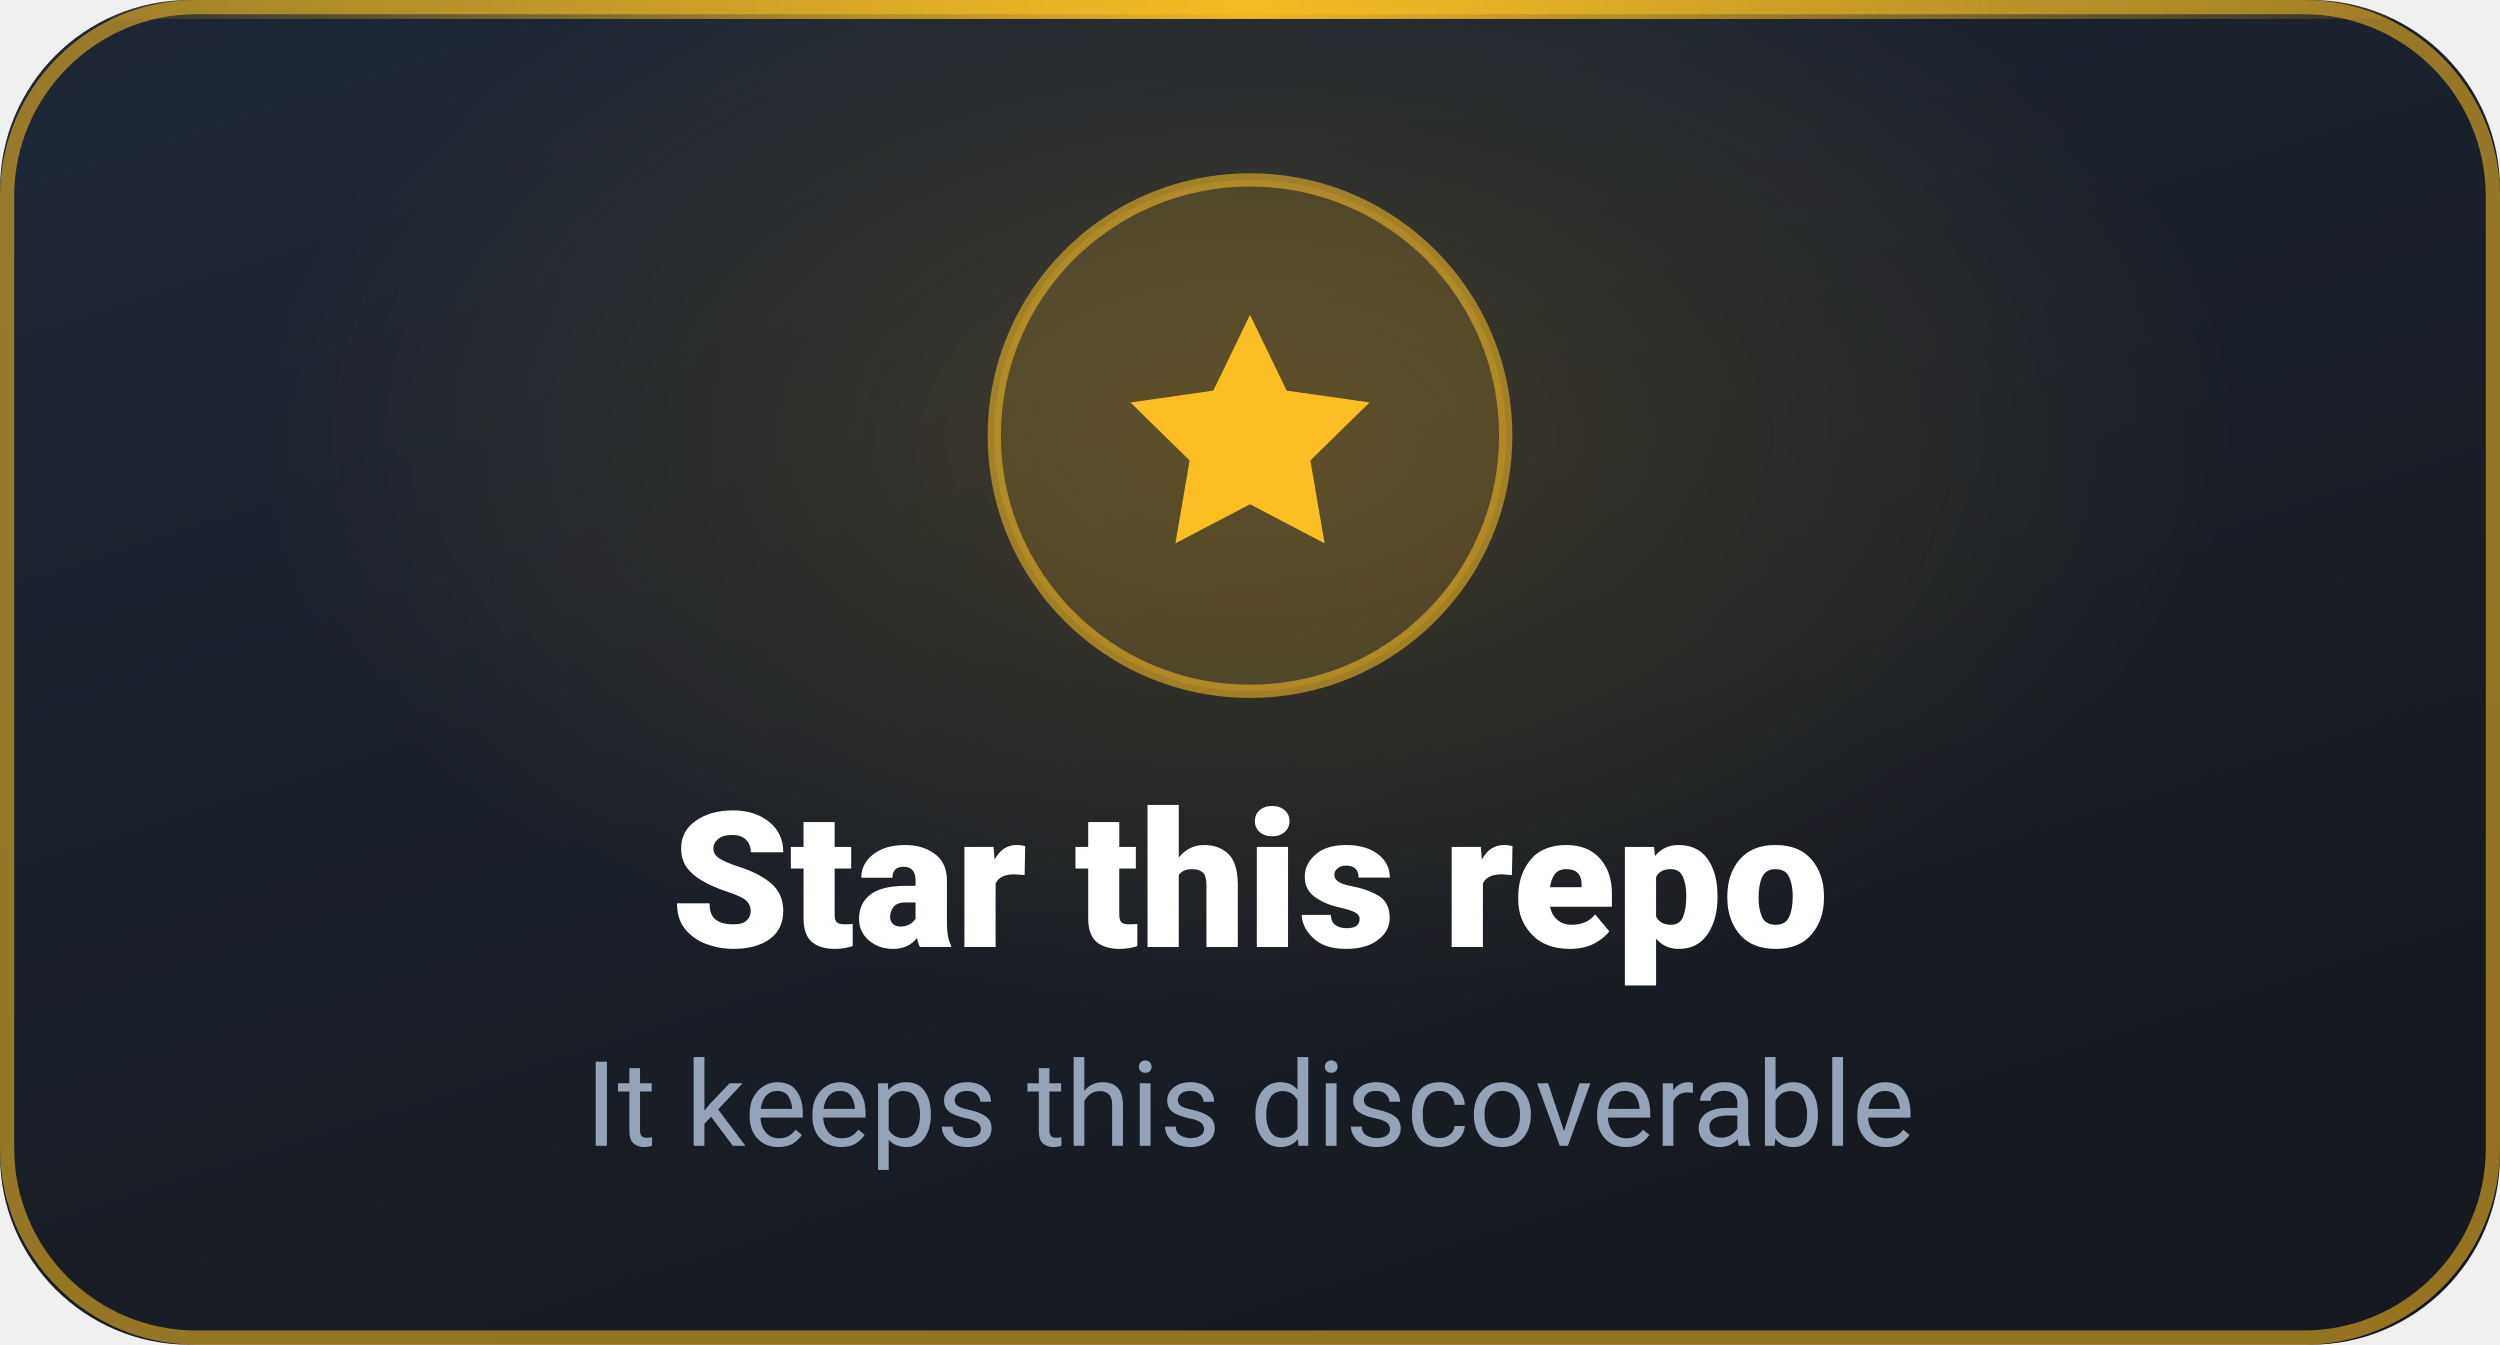
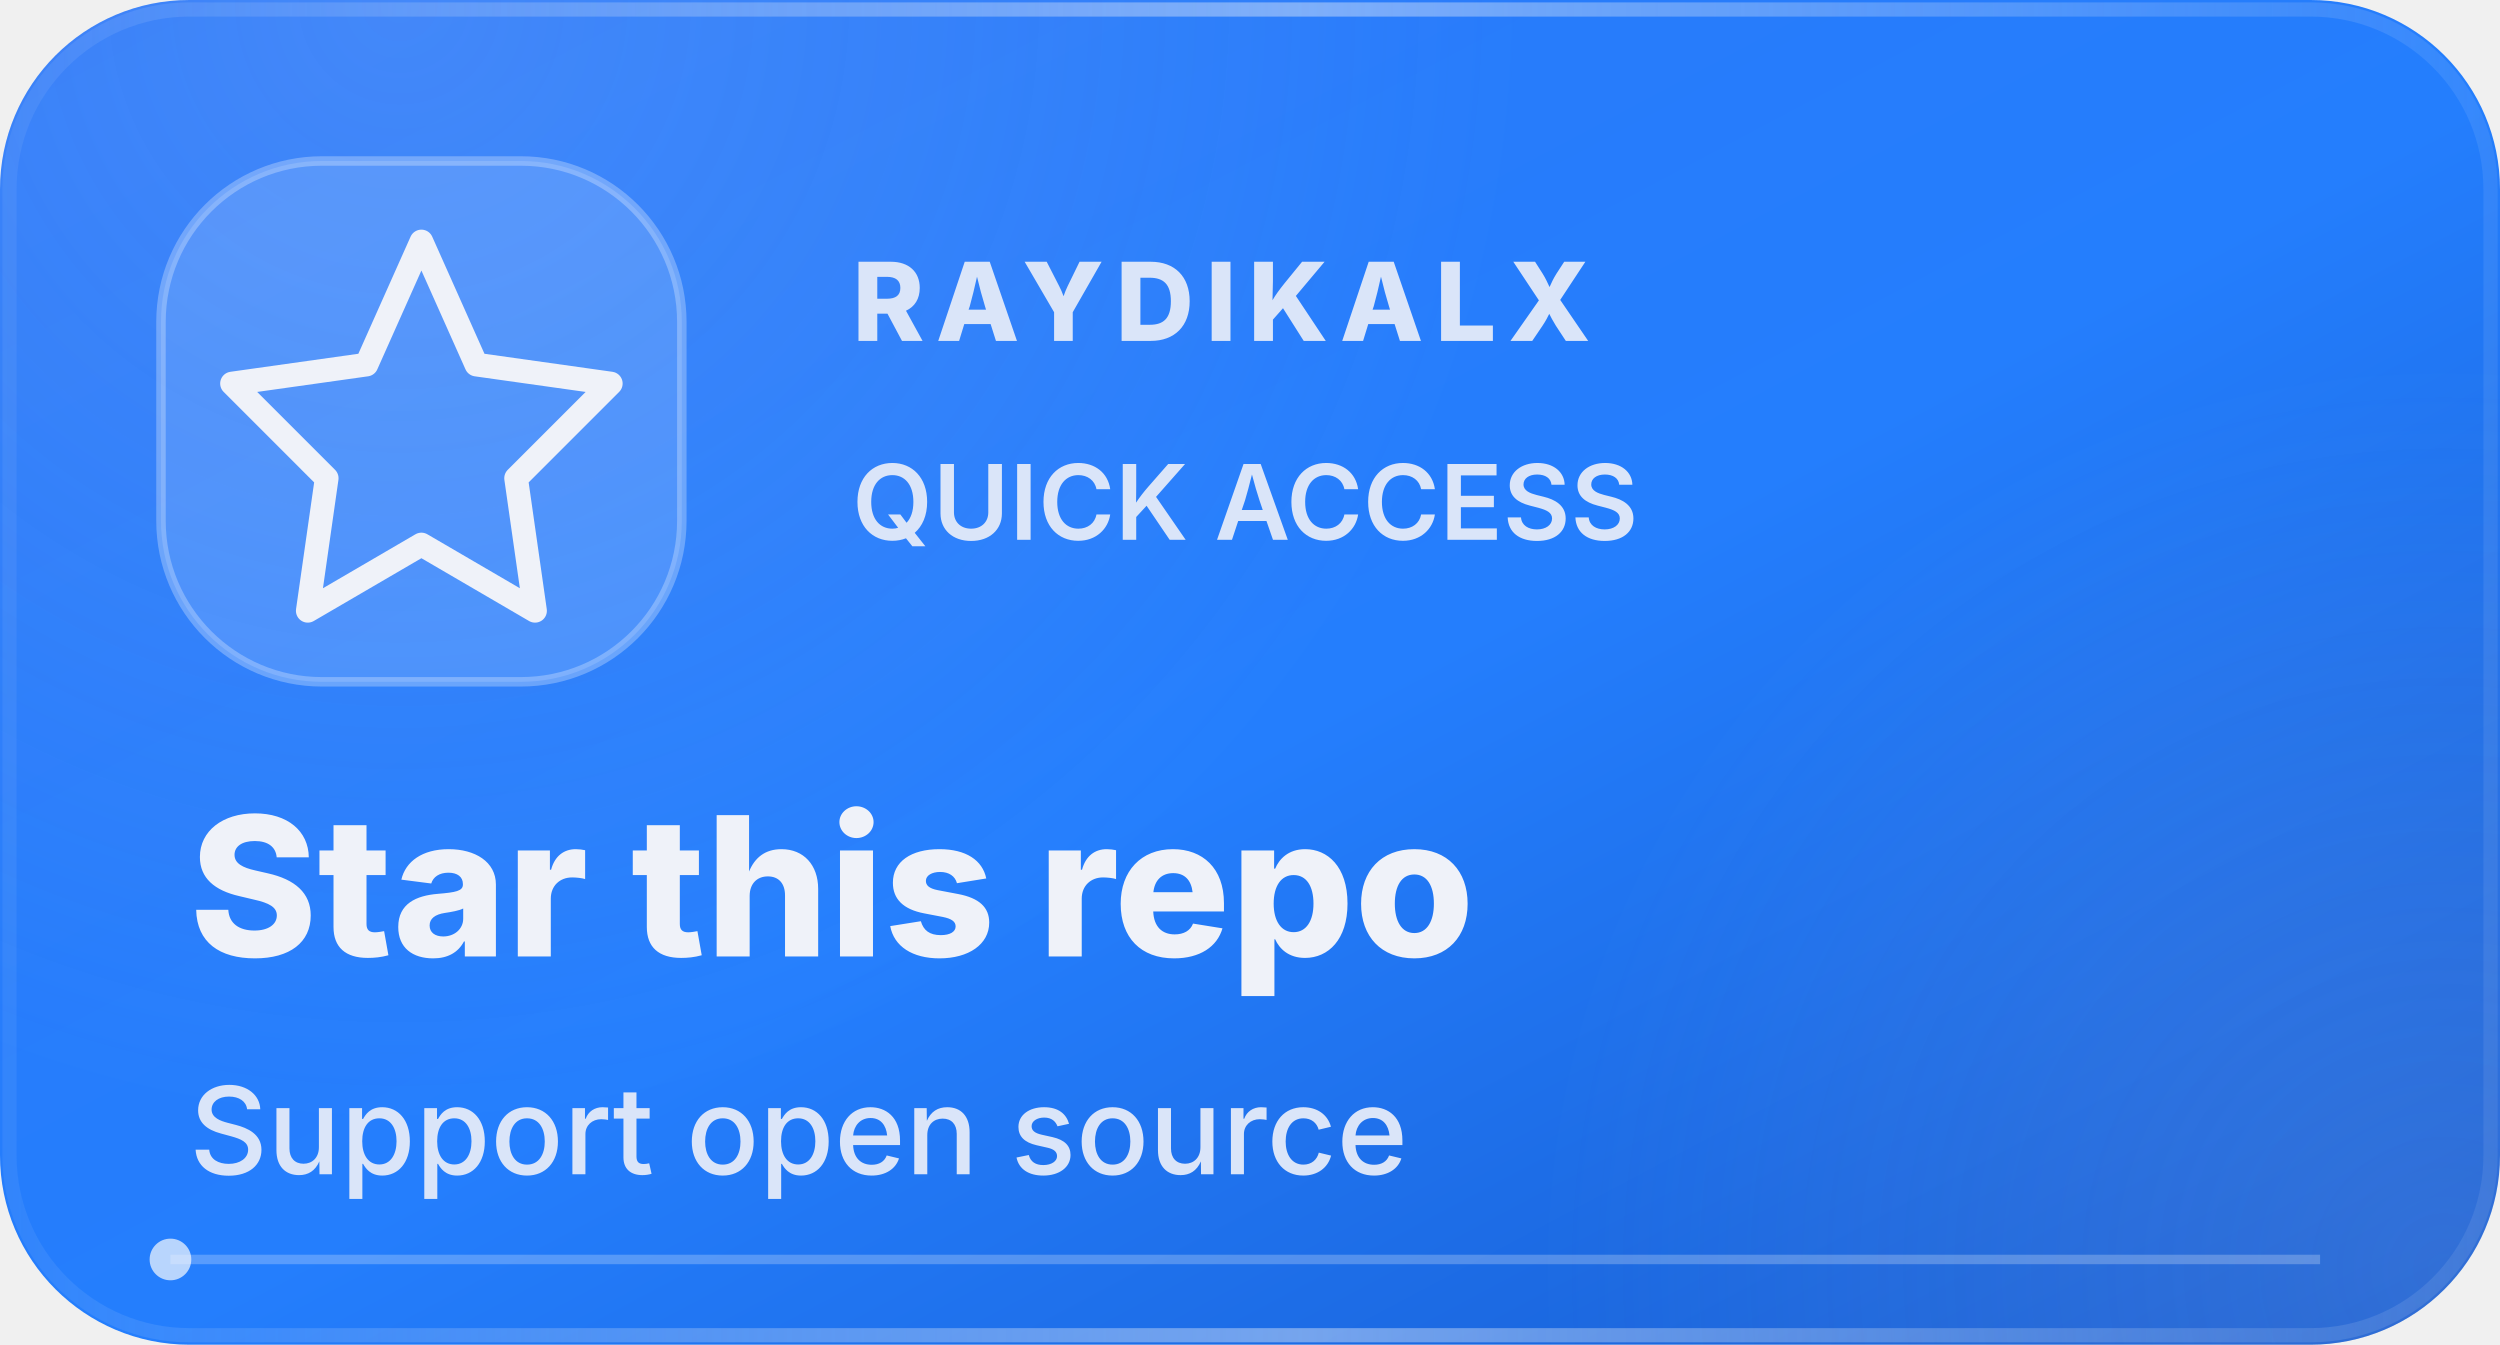
- <svg xmlns="http://www.w3.org/2000/svg" viewBox="0 0 264 142" width="264" height="142" role="img" aria-label="Star the repository on GitHub">
+ <svg xmlns="http://www.w3.org/2000/svg" width="264" height="142" viewBox="0 0 264 142" role="img" aria-labelledby="title desc">
  <defs>
-     <linearGradient id="cg" x1="0" y1="0" x2=".6" y2="1">
-       <stop offset="0" stop-color="#131F38" />
-       <stop offset="1" stop-color="#0B1120" />
+     <linearGradient id="blue" x1="0" y1="0" x2="1" y2="1">
+       <stop offset="0" stop-color="#2C78F8" />
+       <stop offset=".53" stop-color="#247EFD" />
+       <stop offset="1" stop-color="#1559CD" />
    </linearGradient>
-     <linearGradient id="cs" x1="0" y1="0" x2="1" y2="0">
-       <stop offset="0" stop-color="#FBBF24" stop-opacity="0" />
-       <stop offset=".5" stop-color="#FBBF24" stop-opacity=".20" />
-       <stop offset="1" stop-color="#FBBF24" stop-opacity="0" />
+     <linearGradient id="stroke" x1="0" y1="0" x2="1" y2="0">
+       <stop stop-color="#EFF2F9" stop-opacity=".06" />
+       <stop offset=".52" stop-color="#EFF2F9" stop-opacity=".42" />
+       <stop offset="1" stop-color="#EFF2F9" stop-opacity=".08" />
    </linearGradient>
-     <linearGradient id="ct" x1="0" y1="0" x2="1" y2="0">
-       <stop offset="0" stop-color="#FBBF24" stop-opacity="0" />
-       <stop offset=".5" stop-color="#FBBF24" stop-opacity=".95" />
-       <stop offset="1" stop-color="#FBBF24" stop-opacity="0" />
-     </linearGradient>
-     <radialGradient id="cr" cx=".5" cy=".5" r=".5">
-       <stop offset="0" stop-color="#FBBF24" stop-opacity=".17" />
-       <stop offset="1" stop-color="#FBBF24" stop-opacity="0" />
+     <radialGradient id="soft">
+       <stop stop-color="#DAE5F9" stop-opacity=".14" />
+       <stop offset="1" stop-color="#DAE5F9" stop-opacity="0" />
    </radialGradient>
-     <clipPath id="cc">
-       <rect width="264" height="142" rx="20" />
+     <clipPath id="mask">
+       <rect x="0" y="0" width="264" height="142" rx="20" />
    </clipPath>
  </defs>
-   <g clip-path="url(#cc)">
-     <rect width="264" height="142" fill="url(#cg)" />
-     <rect width="264" height="142" fill="#FBBF24" fill-opacity=".05" />
-     <ellipse cx="132" cy="46" rx="105" ry="62" fill="url(#cr)" />
-     <rect x="-120" y="0" width="120" height="142" fill="url(#cs)">
-       <animate attributeName="x" values="-120;264" dur="3.6s" repeatCount="indefinite" />
-     </rect>
-     <rect x="0" y="0" width="264" height="2" fill="url(#ct)" />
-     <circle cx="132" cy="46" r="27" fill="#FBBF24" fill-opacity=".16" />
-     <circle cx="132" cy="46" r="27" fill="none" stroke="#FBBF24" stroke-opacity=".55" stroke-width="1.4">
-       <animate attributeName="r" values="27;33" dur="2.8s" repeatCount="indefinite" />
-       <animate attributeName="stroke-opacity" values=".55;0" dur="2.8s" repeatCount="indefinite" />
+   <g clip-path="url(#mask)">
+     <rect x="0" y="0" width="264" height="142" fill="url(#blue)" />
+     <circle cx="42" cy="0" r="120" fill="url(#soft)" />
+     <circle cx="258" cy="134" r="96" fill="url(#soft)" />
+     <rect x="1" y="1" width="262" height="140" rx="19" fill="none" stroke="url(#stroke)" stroke-width="1.5" />
+     <rect x="17" y="17" width="55" height="55" rx="17" fill="white" fill-opacity=".14" stroke="white" stroke-opacity=".28" />
+     <g transform="translate(44.5 44.5)">
+       <path d="M0 -19 5.8 -6 20 -4l-10 10 2 14L0 13l-12 7 2-14-10-10 14.2-2Z" fill="none" stroke="#EFF2F9" stroke-width="2.5" stroke-linejoin="round" />
+     </g>
+     <text x="90" y="36" font-family="'Segoe UI',Inter,Arial,'DejaVu Sans',sans-serif" font-size="11.5" font-weight="790" fill="#DAE5F9" letter-spacing="1.2">RAYDIKALX</text>
+     <text x="90" y="57" font-family="'Segoe UI',Inter,Arial,'DejaVu Sans',sans-serif" font-size="11" font-weight="580" fill="#DAE5F9">QUICK ACCESS</text>
+     <text x="20" y="101" font-family="'Segoe UI',Inter,Arial,'DejaVu Sans',sans-serif" font-size="20.5" font-weight="780" fill="#EFF2F9">Star this repo</text>
+     <text x="20" y="124" font-family="'Segoe UI',Inter,Arial,'DejaVu Sans',sans-serif" font-size="12.8" font-weight="545" fill="#DAE5F9">Support open source</text>
+     <path d="M18 133H245" stroke="#F7F9FD" stroke-opacity=".25" />
+     <circle cx="18" cy="133" r="2.2" fill="#F7F9FD" opacity=".7">
+       <animate attributeName="cx" values="18;245" dur="6.8s" begin="0s" repeatCount="indefinite" />
+       <animate attributeName="opacity" values="0;1;0" dur="6.8s" begin="0s" repeatCount="indefinite" />
    </circle>
-     <g transform="translate(117,31) scale(1.25)" fill="#FBBF24" color="#FBBF24">
-       <path d="M12 1.8l3.1 6.4 7 1-5 4.9 1.2 7-6.3-3.3-6.3 3.3 1.2-7-5-4.9 7-1z" />
-     </g>
-     <text x="132" y="100" text-anchor="middle" font-family="-apple-system,BlinkMacSystemFont,'Segoe UI',Roboto,'Helvetica Neue',Arial,'DejaVu Sans',sans-serif" font-size="20" font-weight="800" fill="#FFFFFF">Star this repo</text>
-     <text x="132" y="121" text-anchor="middle" font-family="-apple-system,BlinkMacSystemFont,'Segoe UI',Roboto,'Helvetica Neue',Arial,'DejaVu Sans',sans-serif" font-size="12.5" fill="#94A3B8">It keeps this discoverable</text>
  </g>
-   <rect x=".75" y=".75" width="262.5" height="140.5" rx="20" fill="none" stroke="#FBBF24" stroke-opacity=".55" stroke-width="1.5" />
</svg>
